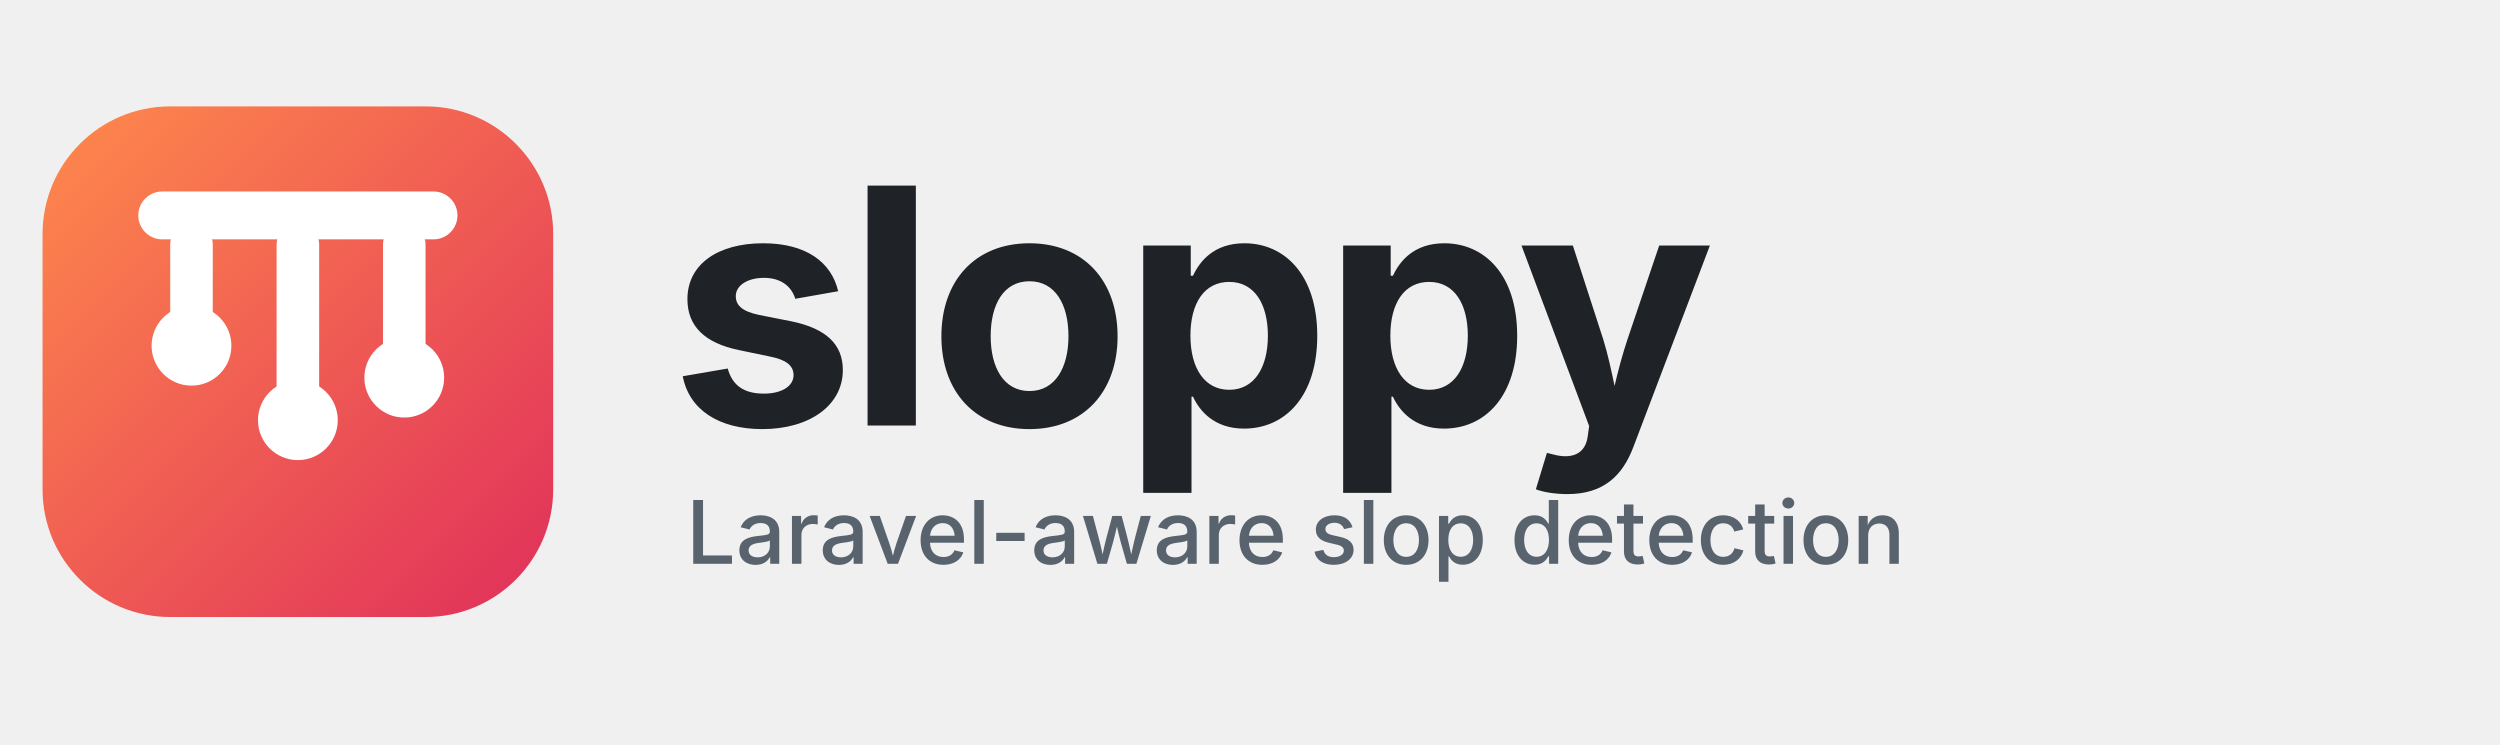
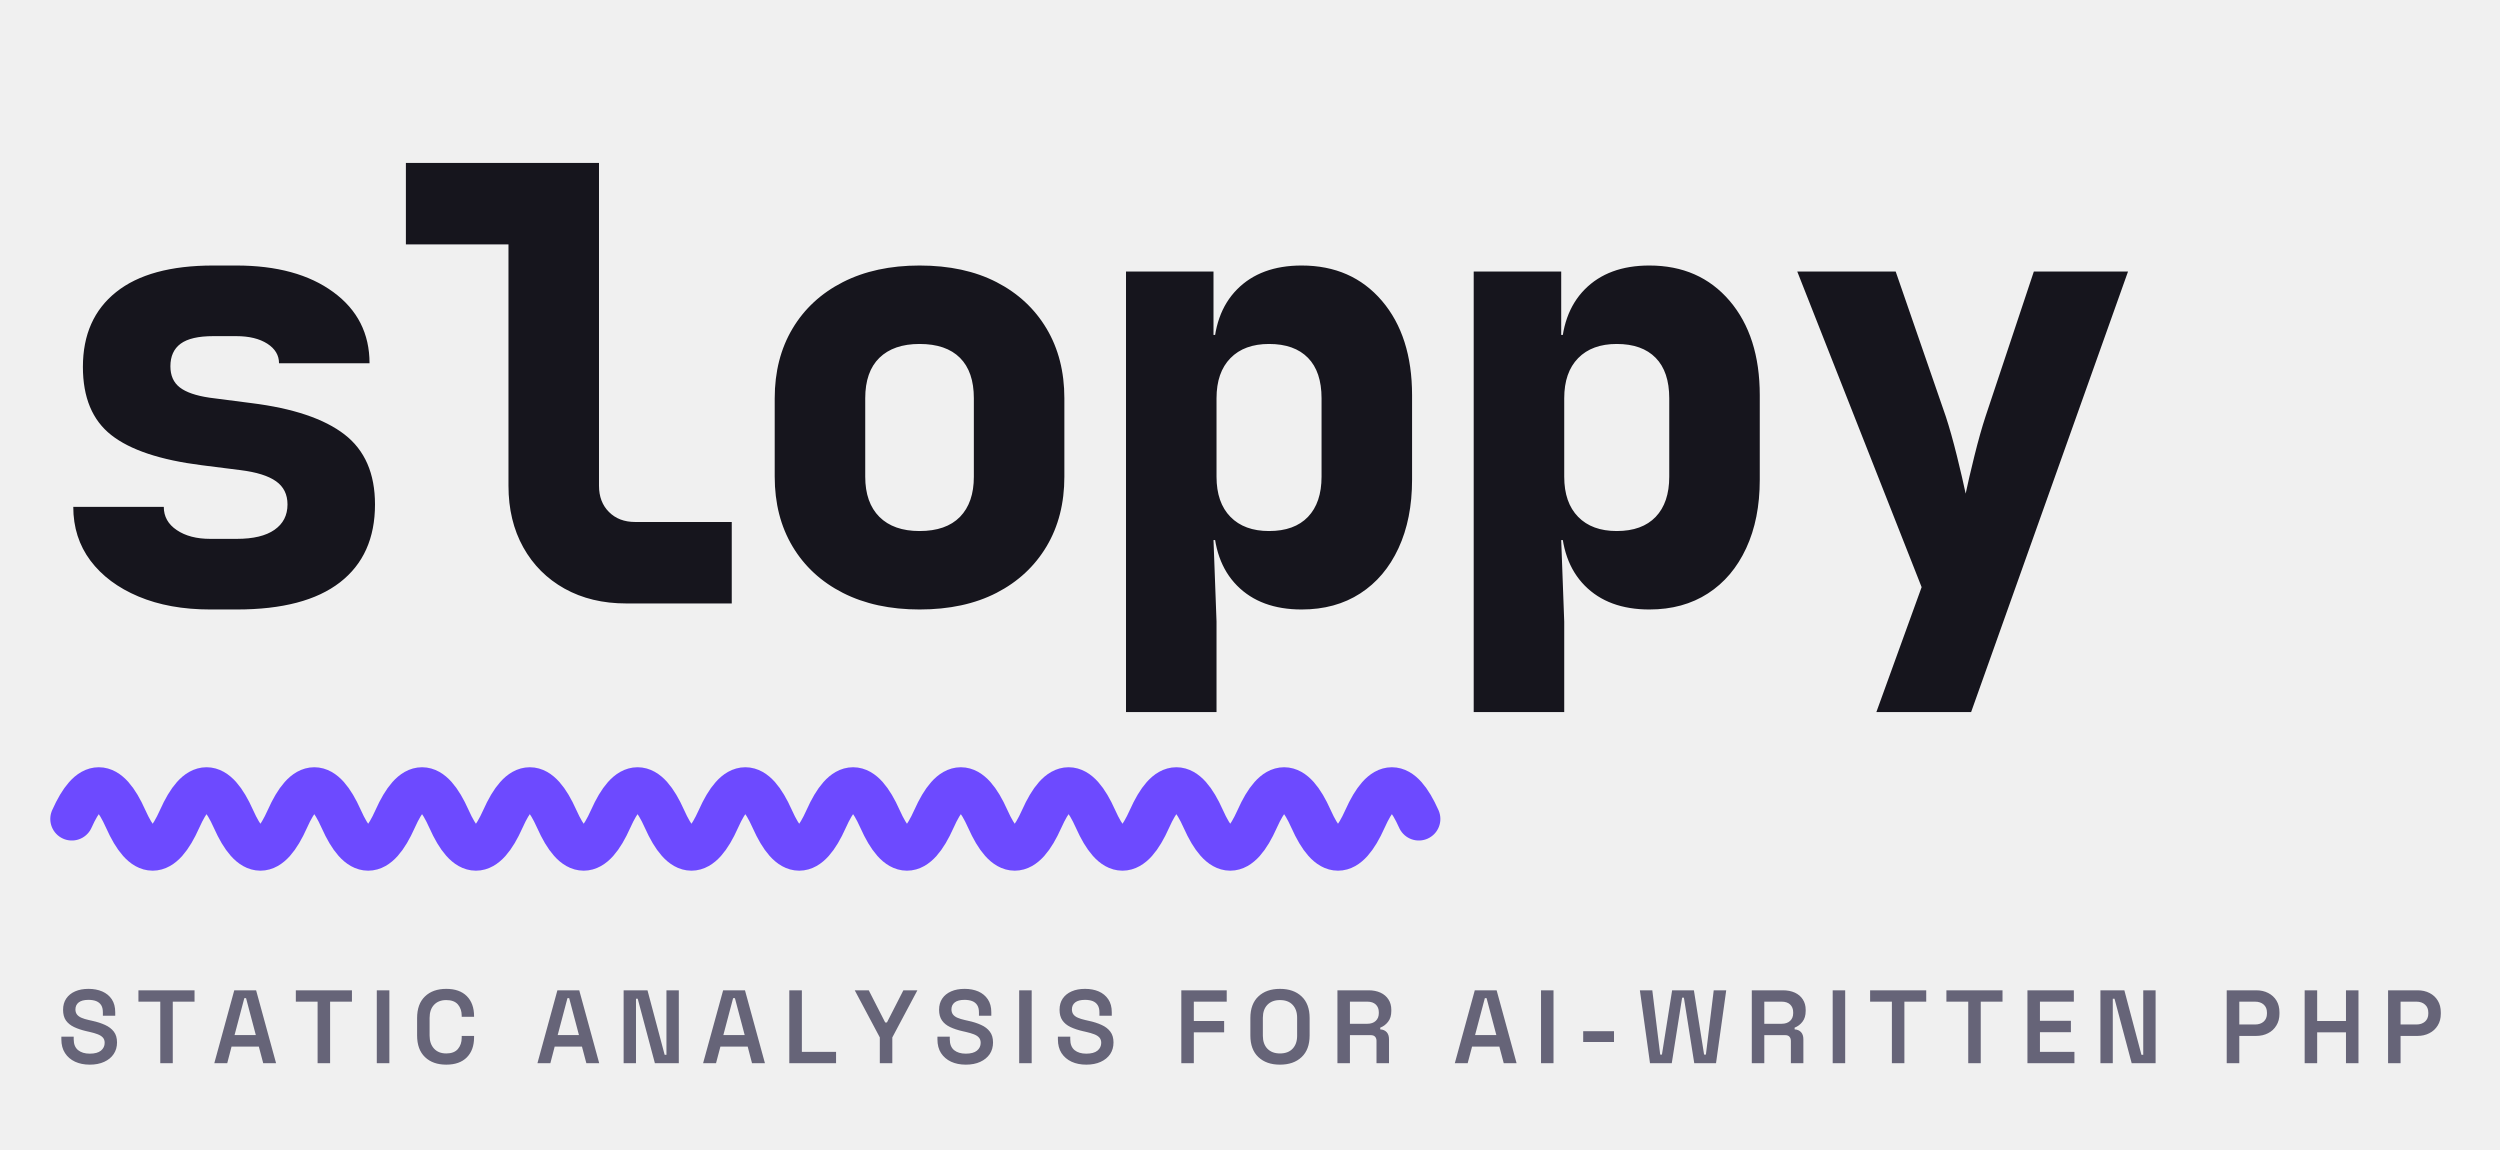
- <svg xmlns="http://www.w3.org/2000/svg" width="470" height="140" viewBox="0 0 470 140" font-family="-apple-system, BlinkMacSystemFont, &quot;Segoe UI&quot;, Inter, Roboto, Helvetica, Arial, sans-serif">
-   <defs>
-     <linearGradient id="badge" x1="0" y1="0" x2="1" y2="1">
-       <stop offset="0" stop-color="#ff8a4c" />
-       <stop offset="1" stop-color="#e02f5b" />
-     </linearGradient>
-   </defs>
-   <rect x="8" y="20" width="96" height="96" rx="24" fill="url(#badge)" />
-   <g fill="#ffffff">
-     <rect x="26" y="36" width="60" height="9" rx="4.5" />
-     <rect x="32" y="42" width="8" height="21" rx="4" />
-     <circle cx="36" cy="65" r="7.5" />
-     <rect x="52" y="42" width="8" height="35" rx="4" />
-     <circle cx="56" cy="79" r="7.5" />
-     <rect x="72" y="42" width="8" height="27" rx="4" />
-     <circle cx="76" cy="71" r="7.5" />
-   </g>
-   <text x="126" y="80" font-size="62" font-weight="700" letter-spacing="-1.5" fill="#1f2328">sloppy</text>
-   <text x="129" y="106" font-size="16.5" font-weight="500" fill="#59636e">Laravel-aware slop detection</text>
+ <svg xmlns="http://www.w3.org/2000/svg" width="348" height="160" viewBox="0 0 348 160" fill="none">
+   <path d="M29.27 84.84Q23.56 84.84 19.27 83.03Q14.99 81.23 12.59 78.04Q10.2 74.84 10.2 70.56H22.8Q22.8 72.58 24.61 73.79Q26.41 75.01 29.27 75.01H32.96Q36.41 75.01 38.21 73.75Q40.02 72.49 40.02 70.22Q40.02 68.12 38.42 66.99Q36.83 65.86 33.47 65.44L28.09 64.76Q19.44 63.67 15.49 60.56Q11.54 57.46 11.54 51.07Q11.54 44.35 16.16 40.66Q20.78 36.96 29.69 36.96H32.88Q41.36 36.96 46.4 40.66Q51.44 44.35 51.44 50.57H38.84Q38.84 48.89 37.21 47.84Q35.57 46.79 32.88 46.79H29.69Q26.58 46.79 25.15 47.84Q23.72 48.89 23.72 50.99Q23.72 52.92 25.03 53.93Q26.33 54.94 29.18 55.36L34.98 56.11Q43.72 57.2 47.96 60.48Q52.2 63.76 52.2 70.22Q52.2 77.28 47.33 81.06Q42.46 84.84 32.96 84.84ZM87.16 84.0Q82.29 84.0 78.59 81.94Q74.9 79.88 72.84 76.19Q70.78 72.49 70.78 67.62V34.02H56.5V22.68H83.38V67.62Q83.38 69.89 84.77 71.27Q86.15 72.66 88.42 72.66H101.86V84.0ZM128.0 84.84Q121.87 84.84 117.33 82.53Q112.8 80.22 110.32 76.06Q107.84 71.9 107.84 66.36V55.44Q107.84 49.9 110.32 45.74Q112.8 41.58 117.33 39.27Q121.87 36.96 128.0 36.96Q134.22 36.96 138.71 39.27Q143.2 41.58 145.68 45.74Q148.16 49.9 148.16 55.44V66.36Q148.16 71.9 145.68 76.06Q143.2 80.22 138.71 82.53Q134.22 84.84 128.0 84.84ZM128.0 73.92Q131.7 73.92 133.63 71.95Q135.56 69.97 135.56 66.36V55.44Q135.56 51.74 133.63 49.81Q131.7 47.88 128.0 47.88Q124.39 47.88 122.41 49.81Q120.44 51.74 120.44 55.44V66.36Q120.44 69.97 122.41 71.95Q124.39 73.92 128.0 73.92ZM156.74 99.12V37.8H168.92V46.62H171.86L168.92 49.56Q168.92 43.6 172.2 40.28Q175.48 36.96 181.19 36.96Q188.16 36.96 192.36 41.87Q196.56 46.79 196.56 55.02V66.78Q196.56 72.24 194.67 76.31Q192.78 80.39 189.34 82.61Q185.89 84.84 181.19 84.84Q175.48 84.84 172.2 81.52Q168.92 78.2 168.92 72.24L171.86 75.18H168.92L169.34 86.52V99.12ZM176.65 73.92Q180.18 73.92 182.07 71.95Q183.96 69.97 183.96 66.36V55.44Q183.96 51.74 182.07 49.81Q180.18 47.88 176.65 47.88Q173.21 47.88 171.28 49.85Q169.34 51.83 169.34 55.44V66.36Q169.34 69.97 171.28 71.95Q173.21 73.92 176.65 73.92ZM205.14 99.12V37.8H217.32V46.62H220.26L217.32 49.56Q217.32 43.6 220.6 40.28Q223.88 36.96 229.59 36.96Q236.56 36.96 240.76 41.87Q244.96 46.79 244.96 55.02V66.78Q244.96 72.24 243.07 76.31Q241.18 80.39 237.74 82.61Q234.29 84.84 229.59 84.84Q223.88 84.84 220.6 81.52Q217.32 78.2 217.32 72.24L220.26 75.18H217.32L217.74 86.52V99.12ZM225.05 73.92Q228.58 73.92 230.47 71.95Q232.36 69.97 232.36 66.36V55.44Q232.36 51.74 230.47 49.81Q228.58 47.88 225.05 47.88Q221.61 47.88 219.68 49.85Q217.74 51.83 217.74 55.44V66.36Q217.74 69.97 219.68 71.95Q221.61 73.92 225.05 73.92ZM261.19 99.12 267.49 81.73 250.18 37.8H263.88L270.85 57.96Q271.6 60.23 272.4 63.46Q273.2 66.7 273.62 68.71Q274.04 66.7 274.84 63.46Q275.64 60.23 276.39 57.96L283.11 37.8H296.22L274.38 99.12Z" fill="#16151d" />
+   <path d="M10.0 114.0 q3.75 -8.40 7.50 0 q3.75 8.40 7.50 0 q3.75 -8.40 7.50 0 q3.75 8.40 7.50 0 q3.75 -8.40 7.50 0 q3.75 8.40 7.50 0 q3.75 -8.40 7.50 0 q3.75 8.40 7.50 0 q3.75 -8.40 7.50 0 q3.75 8.40 7.50 0 q3.75 -8.40 7.50 0 q3.75 8.40 7.50 0 q3.75 -8.40 7.50 0 q3.75 8.40 7.50 0 q3.75 -8.40 7.50 0 q3.75 8.40 7.50 0 q3.75 -8.40 7.50 0 q3.75 8.40 7.50 0 q3.75 -8.40 7.50 0 q3.75 8.40 7.50 0 q3.75 -8.40 7.50 0 q3.75 8.40 7.50 0 q3.75 -8.40 7.50 0 q3.75 8.40 7.50 0 q3.75 -8.40 7.50 0" stroke="#6d4aff" stroke-width="6" stroke-linecap="round" stroke-linejoin="round" />
+   <path d="M12.5 148.2Q11.34 148.2 10.45 147.79Q9.55 147.37 9.05 146.59Q8.54 145.81 8.54 144.68V144.3H10.26V144.68Q10.26 145.68 10.87 146.18Q11.48 146.67 12.5 146.67Q13.53 146.67 14.05 146.25Q14.57 145.82 14.57 145.16Q14.57 144.71 14.32 144.43Q14.07 144.15 13.6 143.97Q13.13 143.79 12.47 143.64L12.03 143.54Q11.03 143.31 10.3 142.96Q9.57 142.61 9.17 142.04Q8.78 141.47 8.78 140.56Q8.78 139.65 9.22 139Q9.66 138.35 10.45 138Q11.25 137.65 12.32 137.65Q13.39 137.65 14.23 138.01Q15.08 138.38 15.56 139.1Q16.04 139.82 16.04 140.91V141.39H14.32V140.91Q14.32 140.29 14.08 139.91Q13.83 139.53 13.38 139.35Q12.93 139.18 12.32 139.18Q11.42 139.18 10.96 139.53Q10.5 139.89 10.5 140.51Q10.5 140.93 10.71 141.21Q10.92 141.49 11.33 141.67Q11.74 141.85 12.37 141.99L12.81 142.09Q13.84 142.31 14.62 142.67Q15.4 143.02 15.85 143.61Q16.29 144.19 16.29 145.11Q16.29 146.03 15.82 146.73Q15.36 147.42 14.5 147.81Q13.65 148.2 12.5 148.2ZM22.31 148.0V139.43H19.27V137.85H27.08V139.43H24.05V148.0ZM29.83 148.0 32.61 137.85H35.65L38.43 148.0H36.64L36.03 145.69H32.23L31.63 148.0ZM32.65 144.08H35.61L34.25 138.94H34.01ZM44.21 148.0V139.43H41.18V137.85H48.99V139.43H45.95V148.0ZM52.45 148.0V137.85H54.2V148.0ZM62.12 148.2Q60.25 148.2 59.16 147.15Q58.06 146.1 58.06 144.13V141.72Q58.06 139.75 59.16 138.7Q60.25 137.65 62.12 137.65Q63.97 137.65 64.98 138.66Q65.99 139.68 65.99 141.45V141.54H64.27V141.4Q64.27 140.44 63.74 139.82Q63.21 139.21 62.12 139.21Q61.04 139.21 60.42 139.87Q59.8 140.53 59.8 141.69V144.16Q59.8 145.3 60.42 145.97Q61.04 146.64 62.12 146.64Q63.21 146.64 63.74 146.02Q64.27 145.4 64.27 144.45V144.2H65.99V144.4Q65.99 146.17 64.98 147.19Q63.97 148.2 62.12 148.2ZM74.81 148.0 77.59 137.85H80.63L83.41 148.0H81.62L81.01 145.69H77.21L76.61 148.0ZM77.63 144.08H80.59L79.23 138.94H78.99ZM86.81 148.0V137.85H90.13L92.52 146.83H92.77V137.85H94.49V148.0H91.16L88.77 139.02H88.53V148.0ZM97.87 148.0 100.66 137.85H103.7L106.48 148.0H104.68L104.08 145.69H100.28L99.67 148.0ZM100.69 144.08H103.66L102.3 138.94H102.05ZM109.87 148.0V137.85H111.62V146.42H116.38V148.0ZM122.47 148.0V144.41L118.98 137.85H120.93L123.22 142.33H123.46L125.75 137.85H127.7L124.21 144.41V148.0ZM134.44 148.2Q133.28 148.2 132.39 147.79Q131.5 147.37 130.99 146.59Q130.49 145.81 130.49 144.68V144.3H132.21V144.68Q132.21 145.68 132.81 146.18Q133.42 146.67 134.44 146.67Q135.47 146.67 135.99 146.25Q136.51 145.82 136.51 145.16Q136.51 144.71 136.26 144.43Q136.02 144.15 135.55 143.97Q135.08 143.79 134.42 143.64L133.98 143.54Q132.97 143.31 132.24 142.96Q131.51 142.61 131.12 142.04Q130.72 141.47 130.72 140.56Q130.72 139.65 131.16 139Q131.6 138.35 132.4 138Q133.19 137.65 134.27 137.65Q135.34 137.65 136.18 138.01Q137.02 138.38 137.5 139.1Q137.99 139.82 137.99 140.91V141.39H136.27V140.91Q136.27 140.29 136.02 139.91Q135.78 139.53 135.32 139.35Q134.87 139.18 134.27 139.18Q133.36 139.18 132.9 139.53Q132.44 139.89 132.44 140.51Q132.44 140.93 132.65 141.21Q132.86 141.49 133.27 141.67Q133.69 141.85 134.31 141.99L134.75 142.09Q135.79 142.31 136.57 142.67Q137.35 143.02 137.79 143.61Q138.23 144.19 138.23 145.11Q138.23 146.03 137.77 146.73Q137.3 147.42 136.45 147.81Q135.6 148.2 134.44 148.2ZM141.87 148.0V137.85H143.61V148.0ZM151.21 148.2Q150.05 148.2 149.16 147.79Q148.27 147.37 147.76 146.59Q147.26 145.81 147.26 144.68V144.3H148.98V144.68Q148.98 145.68 149.58 146.18Q150.19 146.67 151.21 146.67Q152.25 146.67 152.77 146.25Q153.29 145.82 153.29 145.16Q153.29 144.71 153.04 144.43Q152.79 144.15 152.32 143.97Q151.85 143.79 151.19 143.64L150.75 143.54Q149.74 143.31 149.01 142.96Q148.28 142.61 147.89 142.04Q147.49 141.47 147.49 140.56Q147.49 139.65 147.93 139Q148.37 138.35 149.17 138Q149.96 137.65 151.04 137.65Q152.11 137.65 152.95 138.01Q153.79 138.38 154.27 139.1Q154.76 139.82 154.76 140.91V141.39H153.04V140.91Q153.04 140.29 152.79 139.91Q152.55 139.53 152.1 139.35Q151.65 139.18 151.04 139.18Q150.13 139.18 149.67 139.53Q149.21 139.89 149.21 140.51Q149.21 140.93 149.42 141.21Q149.63 141.49 150.05 141.67Q150.46 141.85 151.08 141.99L151.52 142.09Q152.56 142.31 153.34 142.67Q154.12 143.02 154.56 143.61Q155 144.19 155 145.11Q155 146.03 154.54 146.73Q154.07 147.42 153.22 147.81Q152.37 148.2 151.21 148.2ZM164.44 148.0V137.85H170.76V139.43H166.18V142.12H170.4V143.7H166.18V148.0ZM178.17 148.2Q176.28 148.2 175.17 147.15Q174.05 146.1 174.05 144.13V141.72Q174.05 139.75 175.17 138.7Q176.28 137.65 178.17 137.65Q180.07 137.65 181.18 138.7Q182.3 139.75 182.3 141.72V144.13Q182.3 146.1 181.18 147.15Q180.07 148.2 178.17 148.2ZM178.17 146.64Q179.31 146.64 179.93 145.98Q180.56 145.32 180.56 144.18V141.67Q180.56 140.53 179.93 139.87Q179.31 139.21 178.17 139.21Q177.06 139.21 176.42 139.87Q175.79 140.53 175.79 141.67V144.18Q175.79 145.32 176.42 145.98Q177.06 146.64 178.17 146.64ZM186.17 148.0V137.85H190.5Q191.45 137.85 192.17 138.18Q192.88 138.51 193.27 139.12Q193.67 139.73 193.67 140.56V140.73Q193.67 141.66 193.22 142.23Q192.78 142.8 192.13 143.05V143.29Q192.7 143.32 193.03 143.68Q193.35 144.04 193.35 144.66V148.0H191.61V144.9Q191.61 144.53 191.41 144.31Q191.22 144.09 190.78 144.09H187.91V148.0ZM187.91 142.51H190.32Q191.08 142.51 191.5 142.11Q191.93 141.71 191.93 141.04V140.9Q191.93 140.23 191.51 139.83Q191.09 139.43 190.32 139.43H187.91ZM202.51 148.0 205.29 137.85H208.33L211.11 148.0H209.32L208.71 145.69H204.91L204.3 148.0ZM205.33 144.08H208.29L206.93 138.94H206.69ZM214.51 148.0V137.85H216.25V148.0ZM220.38 145.05V143.54H224.67V145.05ZM229.68 148.0 228.27 137.85H230L231.1 146.8H231.34L232.76 137.85H235.79L237.21 146.8H237.46L238.55 137.85H240.29L238.87 148.0H235.84L234.4 138.88H234.15L232.71 148.0ZM243.85 148.0V137.85H248.18Q249.13 137.85 249.85 138.18Q250.56 138.51 250.95 139.12Q251.35 139.73 251.35 140.56V140.73Q251.35 141.66 250.9 142.23Q250.46 142.8 249.81 143.05V143.29Q250.38 143.32 250.71 143.68Q251.03 144.04 251.03 144.66V148.0H249.29V144.9Q249.29 144.53 249.09 144.31Q248.9 144.09 248.47 144.09H245.59V148.0ZM245.59 142.51H248Q248.76 142.51 249.18 142.11Q249.61 141.71 249.61 141.04V140.9Q249.61 140.23 249.19 139.83Q248.77 139.43 248 139.43H245.59ZM255.11 148.0V137.85H256.85V148.0ZM263.35 148.0V139.43H260.32V137.85H268.13V139.43H265.09V148.0ZM273.98 148.0V139.43H270.94V137.85H278.75V139.43H275.72V148.0ZM282.22 148.0V137.85H288.68V139.43H283.96V142.1H288.27V143.68H283.96V146.42H288.76V148.0ZM292.38 148.0V137.85H295.71L298.09 146.83H298.34V137.85H300.06V148.0H296.73L294.34 139.02H294.1V148.0ZM309.96 148.0V137.85H314.07Q315.01 137.85 315.74 138.23Q316.47 138.6 316.89 139.29Q317.3 139.97 317.3 140.92V141.12Q317.3 142.06 316.87 142.75Q316.45 143.45 315.72 143.82Q314.99 144.2 314.07 144.2H311.71V148.0ZM311.71 142.61H313.89Q314.65 142.61 315.1 142.21Q315.56 141.8 315.56 141.1V140.95Q315.56 140.24 315.11 139.84Q314.65 139.43 313.89 139.43H311.71ZM320.81 148.0V137.85H322.55V142.12H326.56V137.85H328.3V148.0H326.56V143.7H322.55V148.0ZM332.42 148.0V137.85H336.52Q337.47 137.85 338.2 138.23Q338.93 138.6 339.34 139.29Q339.76 139.97 339.76 140.92V141.12Q339.76 142.06 339.33 142.75Q338.9 143.45 338.17 143.82Q337.44 144.2 336.52 144.2H334.16V148.0ZM334.16 142.61H336.35Q337.1 142.61 337.56 142.21Q338.02 141.8 338.02 141.1V140.95Q338.02 140.24 337.56 139.84Q337.11 139.43 336.35 139.43H334.16Z" fill="#666478" />
</svg>
